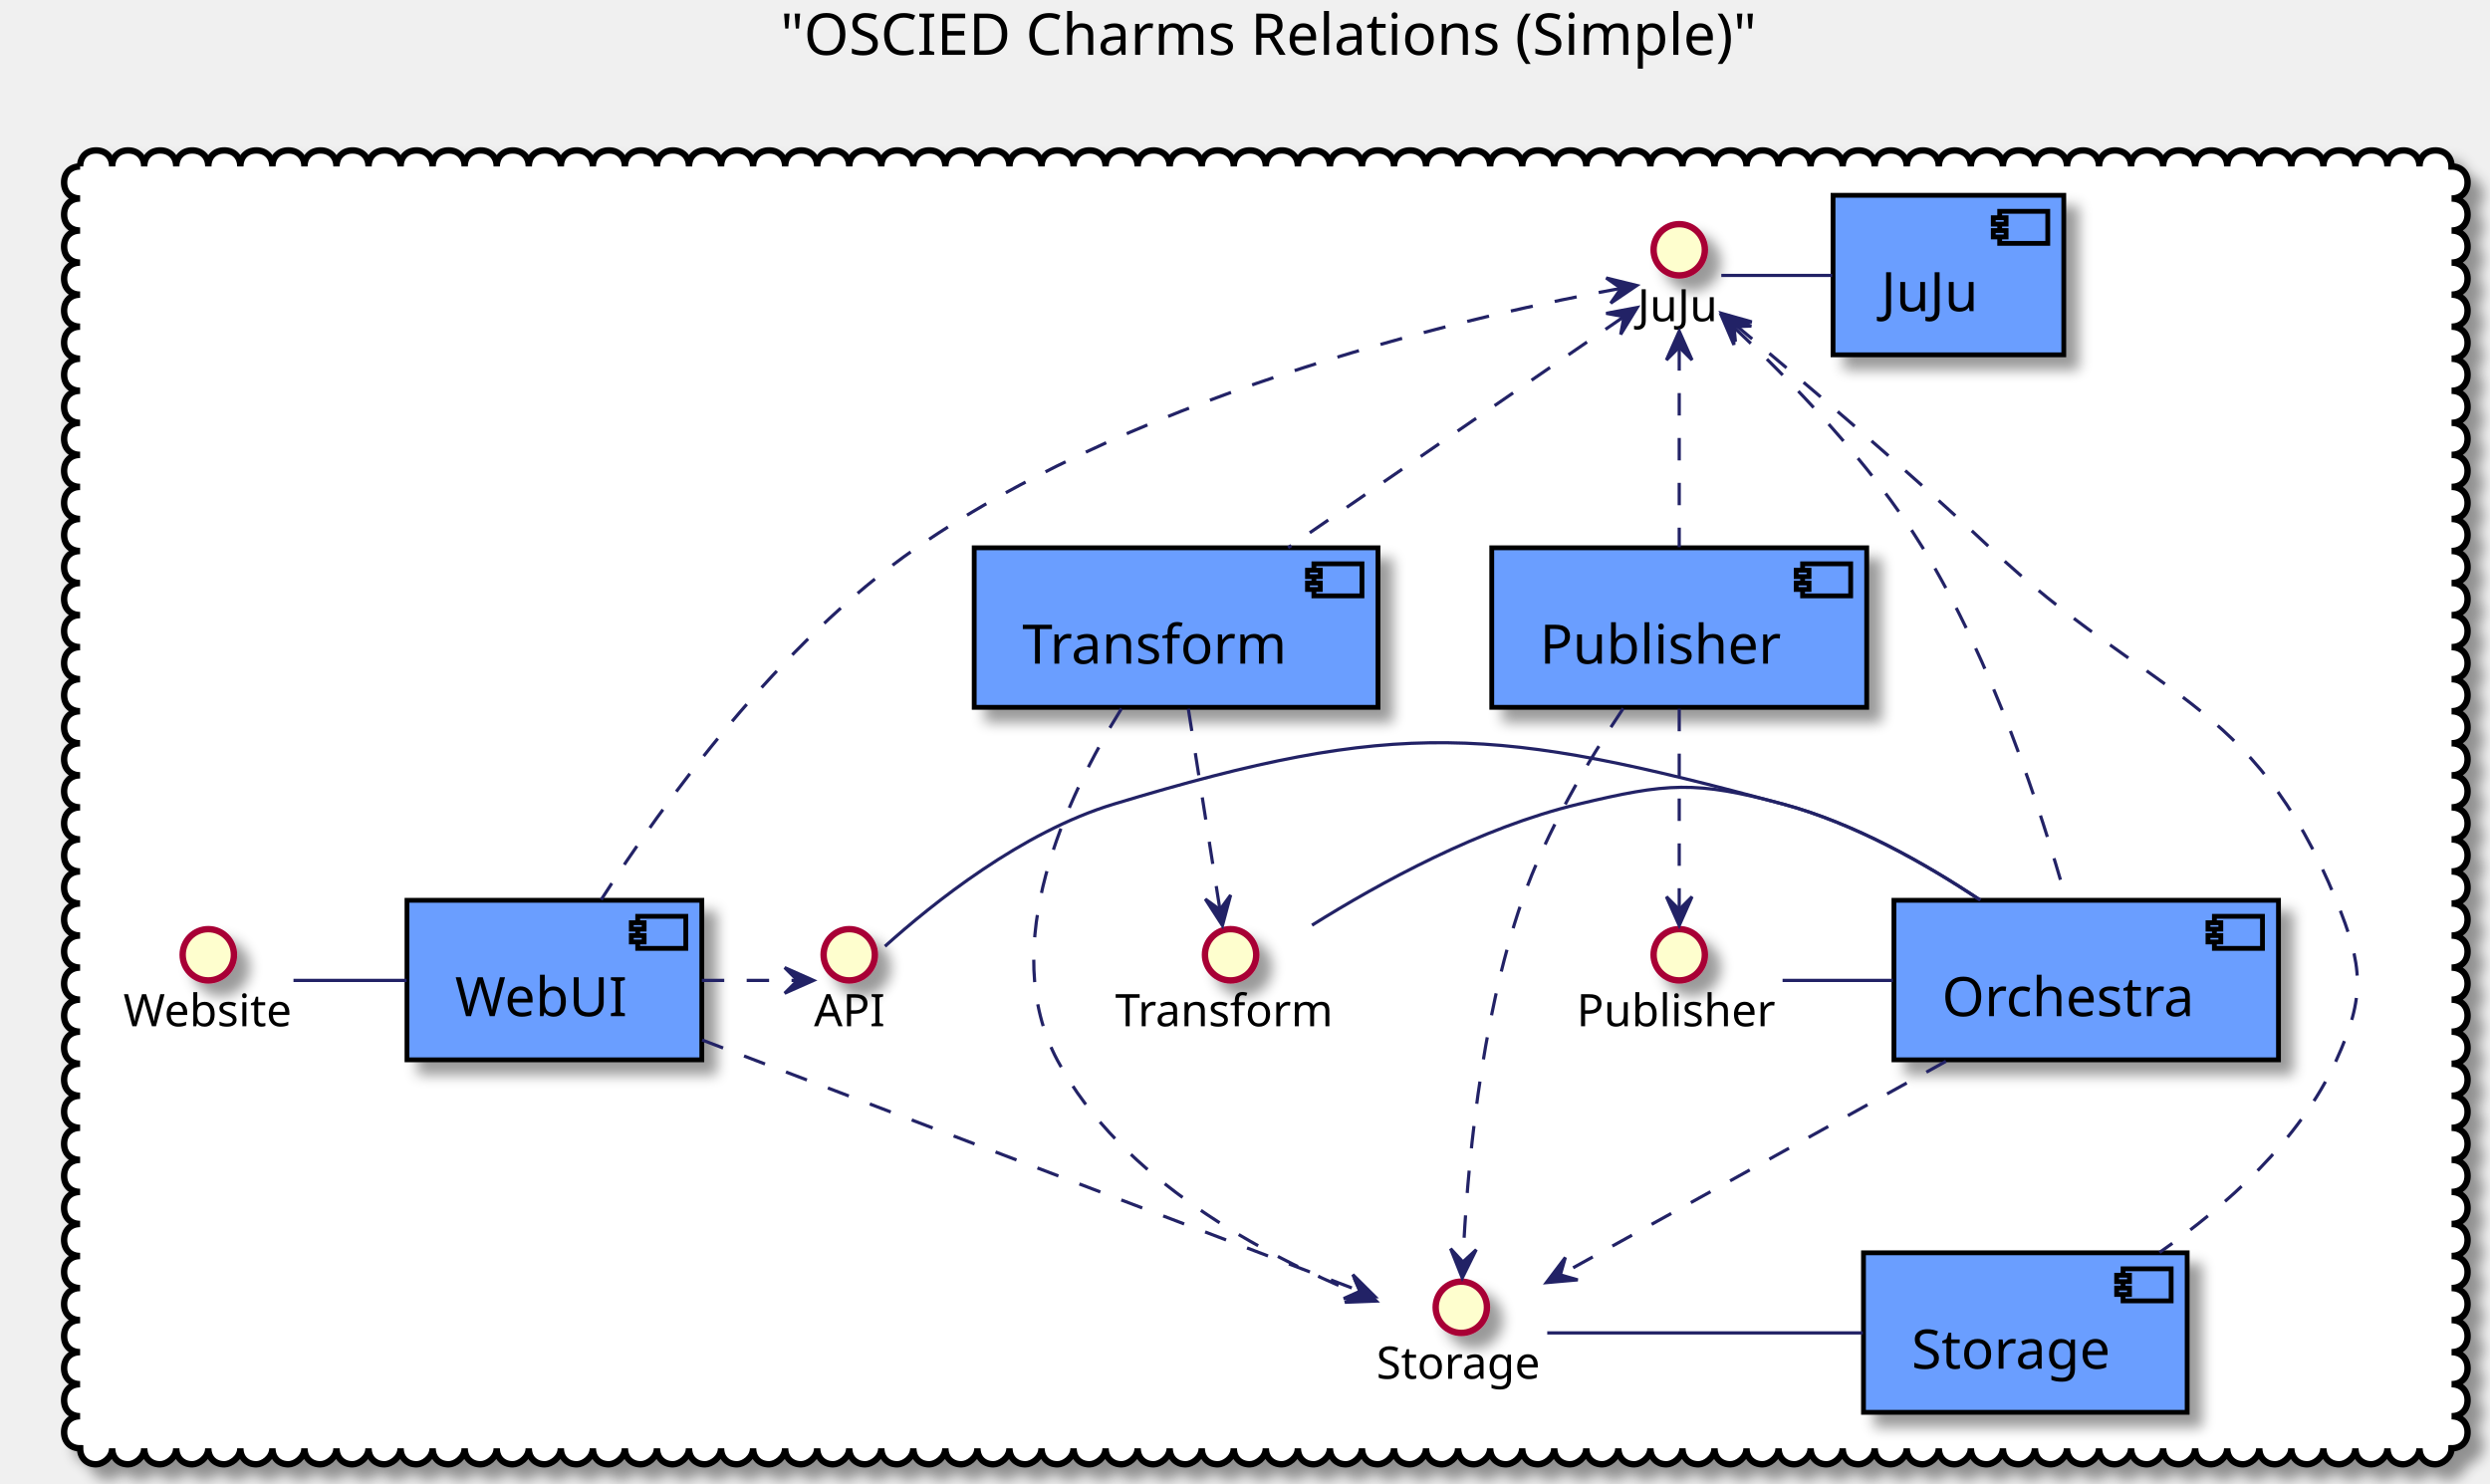
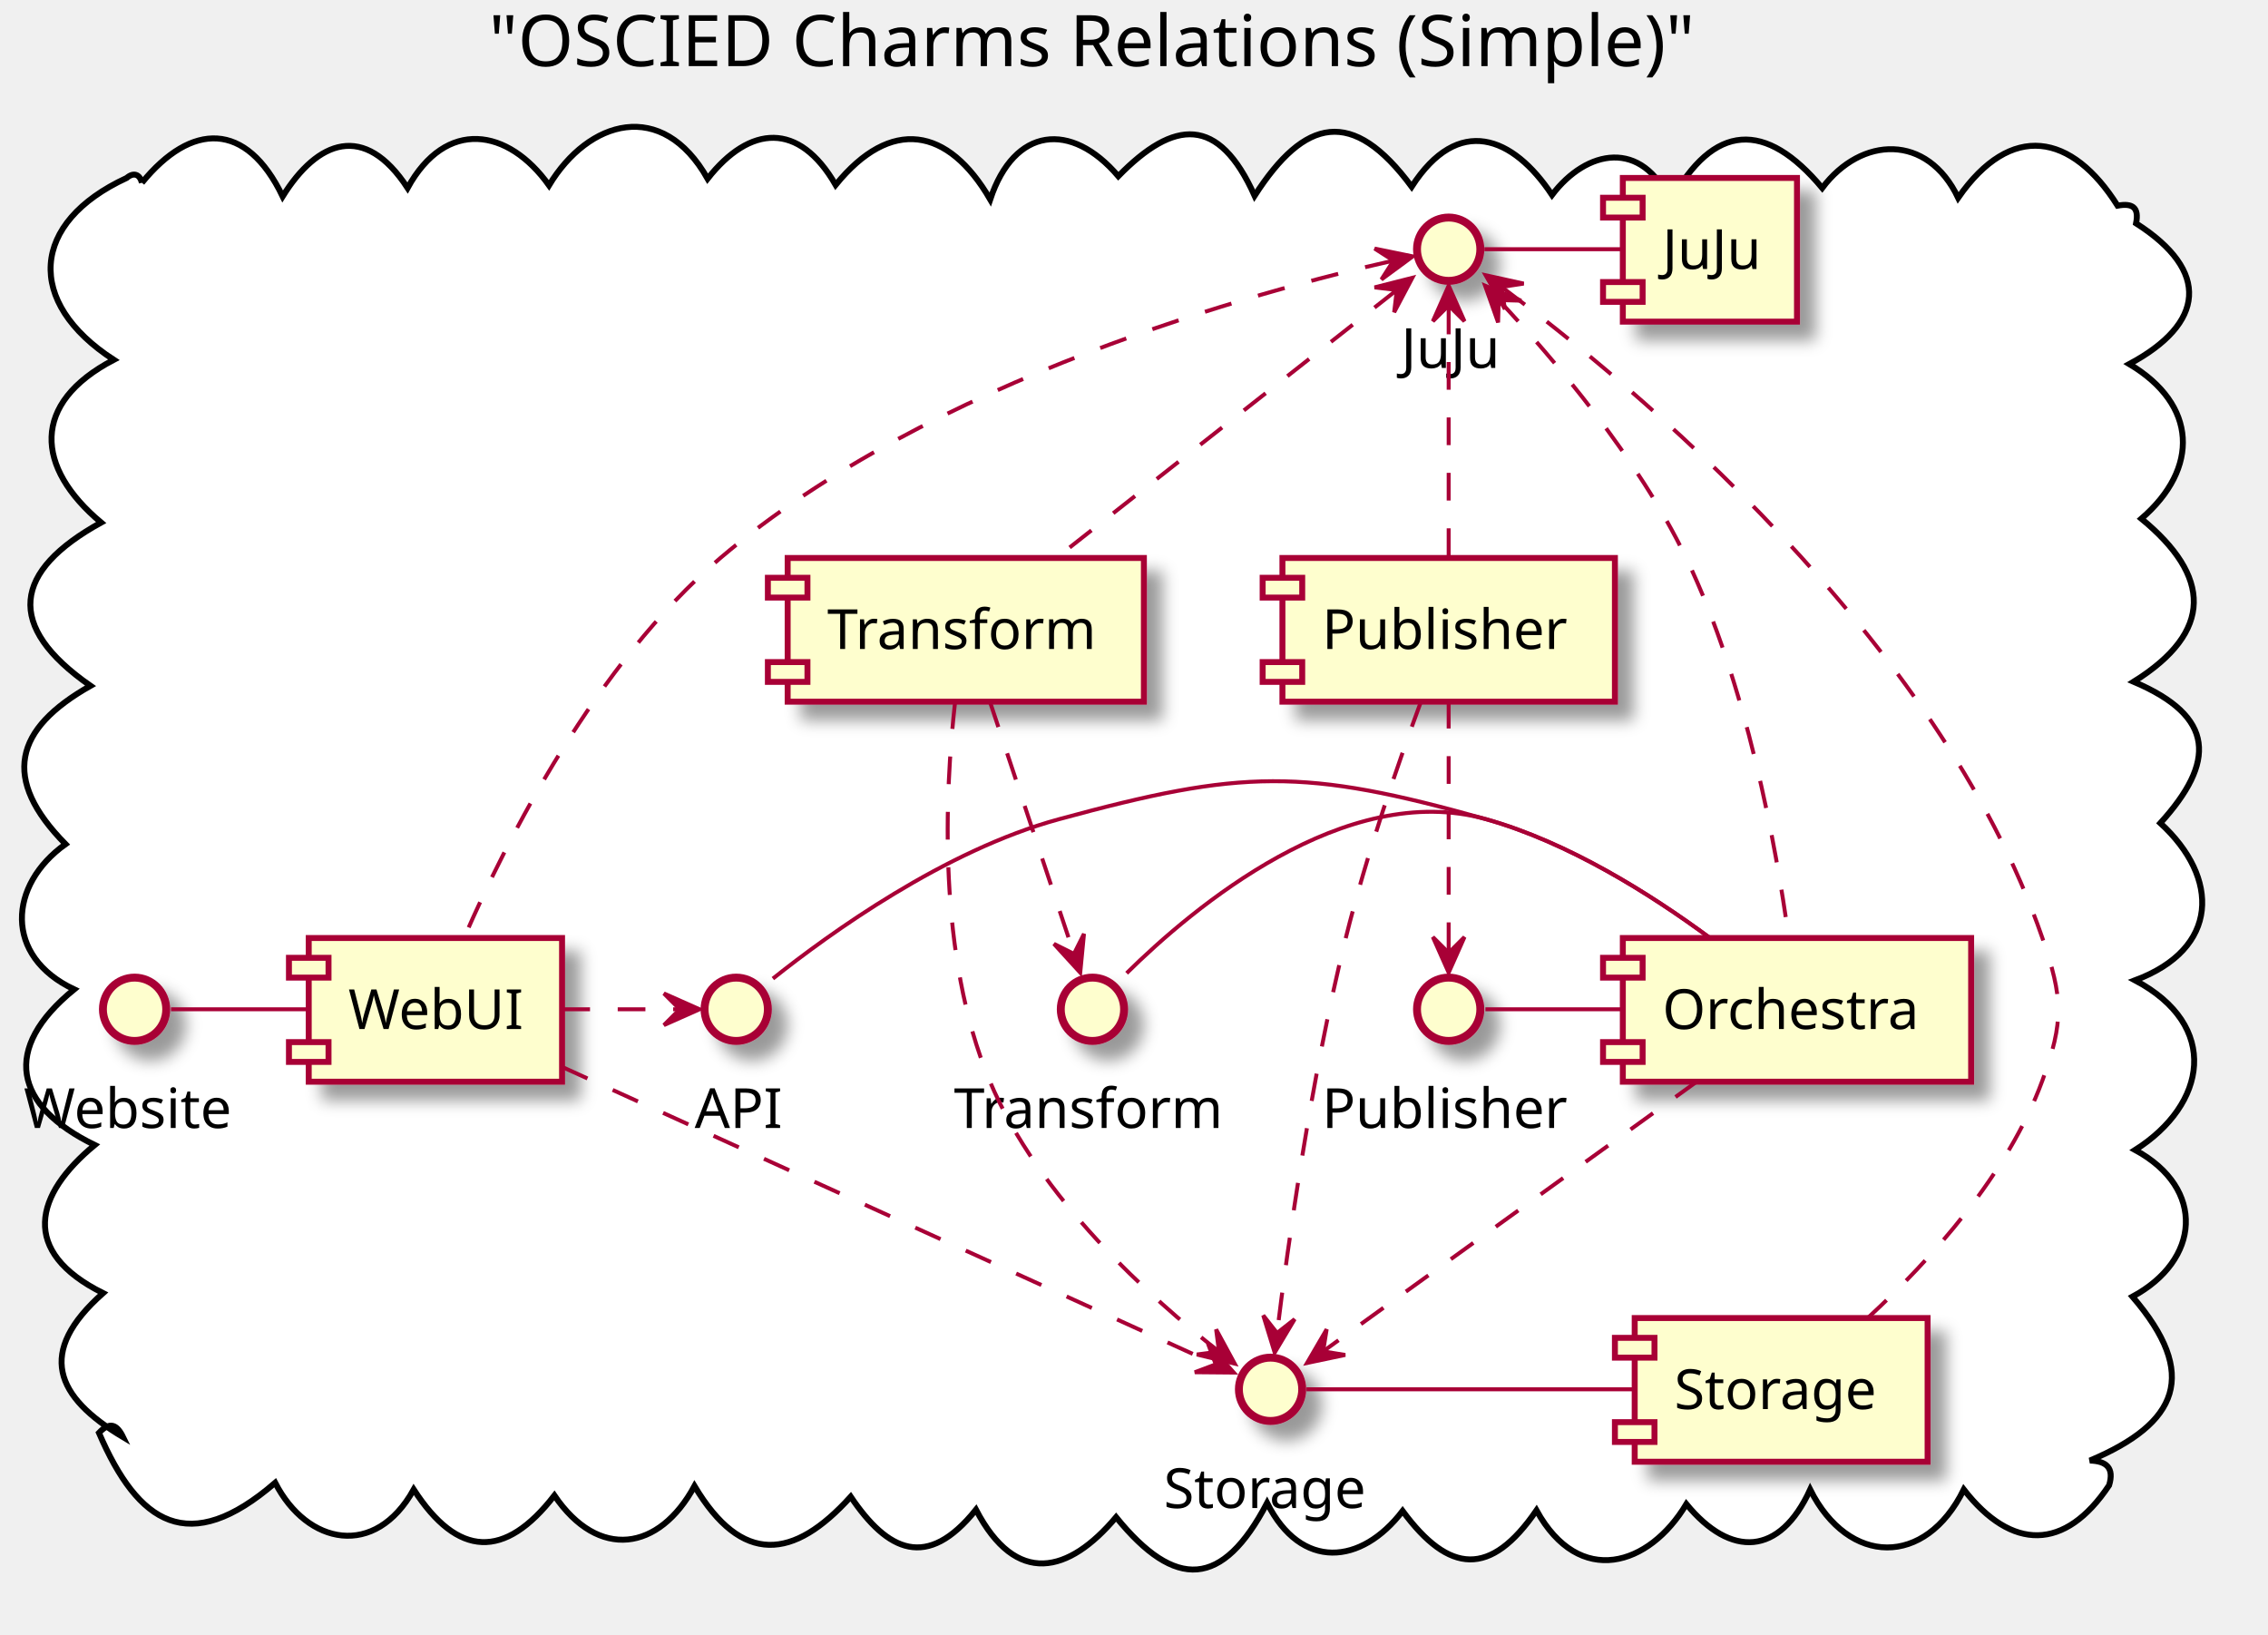
- <svg xmlns="http://www.w3.org/2000/svg" contentScriptType="application/ecmascript" contentStyleType="text/css" height="463px" preserveAspectRatio="none" style="width:777px;height:463px;" version="1.1" viewBox="0 0 777 463" width="777px" zoomAndPan="magnify">
+ <svg xmlns="http://www.w3.org/2000/svg" contentScriptType="application/ecmascript" contentStyleType="text/css" height="413px" preserveAspectRatio="none" style="width:573px;height:413px;" version="1.1" viewBox="0 0 573 413" width="573px" zoomAndPan="magnify">
  <defs>
-     <filter height="300%" id="fkfvyto" width="300%" x="-1" y="-1">
+     <filter height="300%" id="fbsny64ks3lim" width="300%" x="-1" y="-1">
      <feGaussianBlur result="blurOut" stdDeviation="2.0" />
      <feColorMatrix in="blurOut" result="blurOut2" type="matrix" values="0 0 0 0 0 0 0 0 0 0 0 0 0 0 0 0 0 0 .4 0" />
      <feOffset dx="4.0" dy="4.0" in="blurOut2" result="blurOut3" />
      <feBlend in="SourceGraphic" in2="blurOut3" mode="normal" />
    </filter>
  </defs>
  <g>
-     <text fill="#000000" font-family="sans-serif" font-size="18" lengthAdjust="spacingAndGlyphs" textLength="311" x="243.5" y="17.104">"OSCIED Charms Relations (Simple)"</text>
-     <path d="M25,51.944 C25,48.944 27,46.944 30,46.944 C33,46.944 35,48.944 35,51.944 C35,48.944 37,46.944 40,46.944 C43,46.944 45,48.944 45,51.944 C45,48.944 47,46.944 50,46.944 C53,46.944 55,48.944 55,51.944 C55,48.944 57,46.944 60,46.944 C63,46.944 65,48.944 65,51.944 C65,48.944 67,46.944 70,46.944 C73,46.944 75,48.944 75,51.944 C75,48.944 77,46.944 80,46.944 C83,46.944 85,48.944 85,51.944 C85,48.944 87,46.944 90,46.944 C93,46.944 95,48.944 95,51.944 C95,48.944 97,46.944 100,46.944 C103,46.944 105,48.944 105,51.944 C105,48.944 107,46.944 110,46.944 C113,46.944 115,48.944 115,51.944 C115,48.944 117,46.944 120,46.944 C123,46.944 125,48.944 125,51.944 C125,48.944 127,46.944 130,46.944 C133,46.944 135,48.944 135,51.944 C135,48.944 137,46.944 140,46.944 C143,46.944 145,48.944 145,51.944 C145,48.944 147,46.944 150,46.944 C153,46.944 155,48.944 155,51.944 C155,48.944 157,46.944 160,46.944 C163,46.944 165,48.944 165,51.944 C165,48.944 167,46.944 170,46.944 C173,46.944 175,48.944 175,51.944 C175,48.944 177,46.944 180,46.944 C183,46.944 185,48.944 185,51.944 C185,48.944 187,46.944 190,46.944 C193,46.944 195,48.944 195,51.944 C195,48.944 197,46.944 200,46.944 C203,46.944 205,48.944 205,51.944 C205,48.944 207,46.944 210,46.944 C213,46.944 215,48.944 215,51.944 C215,48.944 217,46.944 220,46.944 C223,46.944 225,48.944 225,51.944 C225,48.944 227,46.944 230,46.944 C233,46.944 235,48.944 235,51.944 C235,48.944 237,46.944 240,46.944 C243,46.944 245,48.944 245,51.944 C245,48.944 247,46.944 250,46.944 C253,46.944 255,48.944 255,51.944 C255,48.944 257,46.944 260,46.944 C263,46.944 265,48.944 265,51.944 C265,48.944 267,46.944 270,46.944 C273,46.944 275,48.944 275,51.944 C275,48.944 277,46.944 280,46.944 C283,46.944 285,48.944 285,51.944 C285,48.944 287,46.944 290,46.944 C293,46.944 295,48.944 295,51.944 C295,48.944 297,46.944 300,46.944 C303,46.944 305,48.944 305,51.944 C305,48.944 307,46.944 310,46.944 C313,46.944 315,48.944 315,51.944 C315,48.944 317,46.944 320,46.944 C323,46.944 325,48.944 325,51.944 C325,48.944 327,46.944 330,46.944 C333,46.944 335,48.944 335,51.944 C335,48.944 337,46.944 340,46.944 C343,46.944 345,48.944 345,51.944 C345,48.944 347,46.944 350,46.944 C353,46.944 355,48.944 355,51.944 C355,48.944 357,46.944 360,46.944 C363,46.944 365,48.944 365,51.944 C365,48.944 367,46.944 370,46.944 C373,46.944 375,48.944 375,51.944 C375,48.944 377,46.944 380,46.944 C383,46.944 385,48.944 385,51.944 C385,48.944 387,46.944 390,46.944 C393,46.944 395,48.944 395,51.944 C395,48.944 397,46.944 400,46.944 C403,46.944 405,48.944 405,51.944 C405,48.944 407,46.944 410,46.944 C413,46.944 415,48.944 415,51.944 C415,48.944 417,46.944 420,46.944 C423,46.944 425,48.944 425,51.944 C425,48.944 427,46.944 430,46.944 C433,46.944 435,48.944 435,51.944 C435,48.944 437,46.944 440,46.944 C443,46.944 445,48.944 445,51.944 C445,48.944 447,46.944 450,46.944 C453,46.944 455,48.944 455,51.944 C455,48.944 457,46.944 460,46.944 C463,46.944 465,48.944 465,51.944 C465,48.944 467,46.944 470,46.944 C473,46.944 475,48.944 475,51.944 C475,48.944 477,46.944 480,46.944 C483,46.944 485,48.944 485,51.944 C485,48.944 487,46.944 490,46.944 C493,46.944 495,48.944 495,51.944 C495,48.944 497,46.944 500,46.944 C503,46.944 505,48.944 505,51.944 C505,48.944 507,46.944 510,46.944 C513,46.944 515,48.944 515,51.944 C515,48.944 517,46.944 520,46.944 C523,46.944 525,48.944 525,51.944 C525,48.944 527,46.944 530,46.944 C533,46.944 535,48.944 535,51.944 C535,48.944 537,46.944 540,46.944 C543,46.944 545,48.944 545,51.944 C545,48.944 547,46.944 550,46.944 C553,46.944 555,48.944 555,51.944 C555,48.944 557,46.944 560,46.944 C563,46.944 565,48.944 565,51.944 C565,48.944 567,46.944 570,46.944 C573,46.944 575,48.944 575,51.944 C575,48.944 577,46.944 580,46.944 C583,46.944 585,48.944 585,51.944 C585,48.944 587,46.944 590,46.944 C593,46.944 595,48.944 595,51.944 C595,48.944 597,46.944 600,46.944 C603,46.944 605,48.944 605,51.944 C605,48.944 607,46.944 610,46.944 C613,46.944 615,48.944 615,51.944 C615,48.944 617,46.944 620,46.944 C623,46.944 625,48.944 625,51.944 C625,48.944 627,46.944 630,46.944 C633,46.944 635,48.944 635,51.944 C635,48.944 637,46.944 640,46.944 C643,46.944 645,48.944 645,51.944 C645,48.944 647,46.944 650,46.944 C653,46.944 655,48.944 655,51.944 C655,48.944 657,46.944 660,46.944 C663,46.944 665,48.944 665,51.944 C665,48.944 667,46.944 670,46.944 C673,46.944 675,48.944 675,51.944 C675,48.944 677,46.944 680,46.944 C683,46.944 685,48.944 685,51.944 C685,48.944 687,46.944 690,46.944 C693,46.944 695,48.944 695,51.944 C695,48.944 697,46.944 700,46.944 C703,46.944 705,48.944 705,51.944 C705,48.944 707,46.944 710,46.944 C713,46.944 715,48.944 715,51.944 C715,48.944 717,46.944 720,46.944 C723,46.944 725,48.944 725,51.944 C725,48.944 727,46.944 730,46.944 C733,46.944 735,48.944 735,51.944 C735,48.944 737,46.944 740,46.944 C743,46.944 745,48.944 745,51.944 C745,48.944 747,46.944 750,46.944 C753,46.944 755,48.944 755,51.944 C755,48.944 757,46.944 760,46.944 C763,46.944 765,48.944 765,51.944 C768,51.944 770,53.944 770,56.944 C770,59.944 768,61.944 765,61.944 C768,61.944 770,63.944 770,66.944 C770,69.944 768,71.944 765,71.944 C768,71.944 770,73.944 770,76.944 C770,79.944 768,81.944 765,81.944 C768,81.944 770,83.944 770,86.944 C770,89.944 768,91.944 765,91.944 C768,91.944 770,93.944 770,96.944 C770,99.944 768,101.944 765,101.944 C768,101.944 770,103.944 770,106.944 C770,109.944 768,111.944 765,111.944 C768,111.944 770,113.944 770,116.944 C770,119.944 768,121.944 765,121.944 C768,121.944 770,123.944 770,126.944 C770,129.944 768,131.944 765,131.944 C768,131.944 770,133.944 770,136.944 C770,139.944 768,141.944 765,141.944 C768,141.944 770,143.944 770,146.944 C770,149.944 768,151.944 765,151.944 C768,151.944 770,153.944 770,156.944 C770,159.944 768,161.944 765,161.944 C768,161.944 770,163.944 770,166.944 C770,169.944 768,171.944 765,171.944 C768,171.944 770,173.944 770,176.944 C770,179.944 768,181.944 765,181.944 C768,181.944 770,183.944 770,186.944 C770,189.944 768,191.944 765,191.944 C768,191.944 770,193.944 770,196.944 C770,199.944 768,201.944 765,201.944 C768,201.944 770,203.944 770,206.944 C770,209.944 768,211.944 765,211.944 C768,211.944 770,213.944 770,216.944 C770,219.944 768,221.944 765,221.944 C768,221.944 770,223.944 770,226.944 C770,229.944 768,231.944 765,231.944 C768,231.944 770,233.944 770,236.944 C770,239.944 768,241.944 765,241.944 C768,241.944 770,243.944 770,246.944 C770,249.944 768,251.944 765,251.944 C768,251.944 770,253.944 770,256.944 C770,259.944 768,261.944 765,261.944 C768,261.944 770,263.944 770,266.944 C770,269.944 768,271.944 765,271.944 C768,271.944 770,273.944 770,276.944 C770,279.944 768,281.944 765,281.944 C768,281.944 770,283.944 770,286.944 C770,289.944 768,291.944 765,291.944 C768,291.944 770,293.944 770,296.944 C770,299.944 768,301.944 765,301.944 C768,301.944 770,303.944 770,306.944 C770,309.944 768,311.944 765,311.944 C768,311.944 770,313.944 770,316.944 C770,319.944 768,321.944 765,321.944 C768,321.944 770,323.944 770,326.944 C770,329.944 768,331.944 765,331.944 C768,331.944 770,333.944 770,336.944 C770,339.944 768,341.944 765,341.944 C768,341.944 770,343.944 770,346.944 C770,349.944 768,351.944 765,351.944 C768,351.944 770,353.944 770,356.944 C770,359.944 768,361.944 765,361.944 C768,361.944 770,363.944 770,366.944 C770,369.944 768,371.944 765,371.944 C768,371.944 770,373.944 770,376.944 C770,379.944 768,381.944 765,381.944 C768,381.944 770,383.944 770,386.944 C770,389.944 768,391.944 765,391.944 C768,391.944 770,393.944 770,396.944 C770,399.944 768,401.944 765,401.944 C768,401.944 770,403.944 770,406.944 C770,409.944 768,411.944 765,411.944 C768,411.944 770,413.944 770,416.944 C770,419.944 768,421.944 765,421.944 C768,421.944 770,423.944 770,426.944 C770,429.944 768,431.944 765,431.944 C768,431.944 770,433.944 770,436.944 C770,439.944 768,441.944 765,441.944 C768,441.944 770,443.944 770,446.944 C770,449.944 768,451.944 765,451.944 C765,454.944 762,456.944 760,456.944 C757,456.944 755,454.944 755,451.944 C755,454.944 752,456.944 750,456.944 C747,456.944 745,454.944 745,451.944 C745,454.944 742,456.944 740,456.944 C737,456.944 735,454.944 735,451.944 C735,454.944 732,456.944 730,456.944 C727,456.944 725,454.944 725,451.944 C725,454.944 722,456.944 720,456.944 C717,456.944 715,454.944 715,451.944 C715,454.944 712,456.944 710,456.944 C707,456.944 705,454.944 705,451.944 C705,454.944 702,456.944 700,456.944 C697,456.944 695,454.944 695,451.944 C695,454.944 692,456.944 690,456.944 C687,456.944 685,454.944 685,451.944 C685,454.944 682,456.944 680,456.944 C677,456.944 675,454.944 675,451.944 C675,454.944 672,456.944 670,456.944 C667,456.944 665,454.944 665,451.944 C665,454.944 662,456.944 660,456.944 C657,456.944 655,454.944 655,451.944 C655,454.944 652,456.944 650,456.944 C647,456.944 645,454.944 645,451.944 C645,454.944 642,456.944 640,456.944 C637,456.944 635,454.944 635,451.944 C635,454.944 632,456.944 630,456.944 C627,456.944 625,454.944 625,451.944 C625,454.944 622,456.944 620,456.944 C617,456.944 615,454.944 615,451.944 C615,454.944 612,456.944 610,456.944 C607,456.944 605,454.944 605,451.944 C605,454.944 602,456.944 600,456.944 C597,456.944 595,454.944 595,451.944 C595,454.944 592,456.944 590,456.944 C587,456.944 585,454.944 585,451.944 C585,454.944 582,456.944 580,456.944 C577,456.944 575,454.944 575,451.944 C575,454.944 572,456.944 570,456.944 C567,456.944 565,454.944 565,451.944 C565,454.944 562,456.944 560,456.944 C557,456.944 555,454.944 555,451.944 C555,454.944 552,456.944 550,456.944 C547,456.944 545,454.944 545,451.944 C545,454.944 542,456.944 540,456.944 C537,456.944 535,454.944 535,451.944 C535,454.944 532,456.944 530,456.944 C527,456.944 525,454.944 525,451.944 C525,454.944 522,456.944 520,456.944 C517,456.944 515,454.944 515,451.944 C515,454.944 512,456.944 510,456.944 C507,456.944 505,454.944 505,451.944 C505,454.944 502,456.944 500,456.944 C497,456.944 495,454.944 495,451.944 C495,454.944 492,456.944 490,456.944 C487,456.944 485,454.944 485,451.944 C485,454.944 482,456.944 480,456.944 C477,456.944 475,454.944 475,451.944 C475,454.944 472,456.944 470,456.944 C467,456.944 465,454.944 465,451.944 C465,454.944 462,456.944 460,456.944 C457,456.944 455,454.944 455,451.944 C455,454.944 452,456.944 450,456.944 C447,456.944 445,454.944 445,451.944 C445,454.944 442,456.944 440,456.944 C437,456.944 435,454.944 435,451.944 C435,454.944 432,456.944 430,456.944 C427,456.944 425,454.944 425,451.944 C425,454.944 422,456.944 420,456.944 C417,456.944 415,454.944 415,451.944 C415,454.944 412,456.944 410,456.944 C407,456.944 405,454.944 405,451.944 C405,454.944 402,456.944 400,456.944 C397,456.944 395,454.944 395,451.944 C395,454.944 392,456.944 390,456.944 C387,456.944 385,454.944 385,451.944 C385,454.944 382,456.944 380,456.944 C377,456.944 375,454.944 375,451.944 C375,454.944 372,456.944 370,456.944 C367,456.944 365,454.944 365,451.944 C365,454.944 362,456.944 360,456.944 C357,456.944 355,454.944 355,451.944 C355,454.944 352,456.944 350,456.944 C347,456.944 345,454.944 345,451.944 C345,454.944 342,456.944 340,456.944 C337,456.944 335,454.944 335,451.944 C335,454.944 332,456.944 330,456.944 C327,456.944 325,454.944 325,451.944 C325,454.944 322,456.944 320,456.944 C317,456.944 315,454.944 315,451.944 C315,454.944 312,456.944 310,456.944 C307,456.944 305,454.944 305,451.944 C305,454.944 302,456.944 300,456.944 C297,456.944 295,454.944 295,451.944 C295,454.944 292,456.944 290,456.944 C287,456.944 285,454.944 285,451.944 C285,454.944 282,456.944 280,456.944 C277,456.944 275,454.944 275,451.944 C275,454.944 272,456.944 270,456.944 C267,456.944 265,454.944 265,451.944 C265,454.944 262,456.944 260,456.944 C257,456.944 255,454.944 255,451.944 C255,454.944 252,456.944 250,456.944 C247,456.944 245,454.944 245,451.944 C245,454.944 242,456.944 240,456.944 C237,456.944 235,454.944 235,451.944 C235,454.944 232,456.944 230,456.944 C227,456.944 225,454.944 225,451.944 C225,454.944 222,456.944 220,456.944 C217,456.944 215,454.944 215,451.944 C215,454.944 212,456.944 210,456.944 C207,456.944 205,454.944 205,451.944 C205,454.944 202,456.944 200,456.944 C197,456.944 195,454.944 195,451.944 C195,454.944 192,456.944 190,456.944 C187,456.944 185,454.944 185,451.944 C185,454.944 182,456.944 180,456.944 C177,456.944 175,454.944 175,451.944 C175,454.944 172,456.944 170,456.944 C167,456.944 165,454.944 165,451.944 C165,454.944 162,456.944 160,456.944 C157,456.944 155,454.944 155,451.944 C155,454.944 152,456.944 150,456.944 C147,456.944 145,454.944 145,451.944 C145,454.944 142,456.944 140,456.944 C137,456.944 135,454.944 135,451.944 C135,454.944 132,456.944 130,456.944 C127,456.944 125,454.944 125,451.944 C125,454.944 122,456.944 120,456.944 C117,456.944 115,454.944 115,451.944 C115,454.944 112,456.944 110,456.944 C107,456.944 105,454.944 105,451.944 C105,454.944 102,456.944 100,456.944 C97,456.944 95,454.944 95,451.944 C95,454.944 92,456.944 90,456.944 C87,456.944 85,454.944 85,451.944 C85,454.944 82,456.944 80,456.944 C77,456.944 75,454.944 75,451.944 C75,454.944 72,456.944 70,456.944 C67,456.944 65,454.944 65,451.944 C65,454.944 62,456.944 60,456.944 C57,456.944 55,454.944 55,451.944 C55,454.944 52,456.944 50,456.944 C47,456.944 45,454.944 45,451.944 C45,454.944 42,456.944 40,456.944 C37,456.944 35,454.944 35,451.944 C35,454.944 32,456.944 30,456.944 C27,456.944 25,454.944 25,451.944 C22,451.944 20,449.944 20,446.944 C20,443.944 22,441.944 25,441.944 C22,441.944 20,439.944 20,436.944 C20,433.944 22,431.944 25,431.944 C22,431.944 20,429.944 20,426.944 C20,423.944 22,421.944 25,421.944 C22,421.944 20,419.944 20,416.944 C20,413.944 22,411.944 25,411.944 C22,411.944 20,409.944 20,406.944 C20,403.944 22,401.944 25,401.944 C22,401.944 20,399.944 20,396.944 C20,393.944 22,391.944 25,391.944 C22,391.944 20,389.944 20,386.944 C20,383.944 22,381.944 25,381.944 C22,381.944 20,379.944 20,376.944 C20,373.944 22,371.944 25,371.944 C22,371.944 20,369.944 20,366.944 C20,363.944 22,361.944 25,361.944 C22,361.944 20,359.944 20,356.944 C20,353.944 22,351.944 25,351.944 C22,351.944 20,349.944 20,346.944 C20,343.944 22,341.944 25,341.944 C22,341.944 20,339.944 20,336.944 C20,333.944 22,331.944 25,331.944 C22,331.944 20,329.944 20,326.944 C20,323.944 22,321.944 25,321.944 C22,321.944 20,319.944 20,316.944 C20,313.944 22,311.944 25,311.944 C22,311.944 20,309.944 20,306.944 C20,303.944 22,301.944 25,301.944 C22,301.944 20,299.944 20,296.944 C20,293.944 22,291.944 25,291.944 C22,291.944 20,289.944 20,286.944 C20,283.944 22,281.944 25,281.944 C22,281.944 20,279.944 20,276.944 C20,273.944 22,271.944 25,271.944 C22,271.944 20,269.944 20,266.944 C20,263.944 22,261.944 25,261.944 C22,261.944 20,259.944 20,256.944 C20,253.944 22,251.944 25,251.944 C22,251.944 20,249.944 20,246.944 C20,243.944 22,241.944 25,241.944 C22,241.944 20,239.944 20,236.944 C20,233.944 22,231.944 25,231.944 C22,231.944 20,229.944 20,226.944 C20,223.944 22,221.944 25,221.944 C22,221.944 20,219.944 20,216.944 C20,213.944 22,211.944 25,211.944 C22,211.944 20,209.944 20,206.944 C20,203.944 22,201.944 25,201.944 C22,201.944 20,199.944 20,196.944 C20,193.944 22,191.944 25,191.944 C22,191.944 20,189.944 20,186.944 C20,183.944 22,181.944 25,181.944 C22,181.944 20,179.944 20,176.944 C20,173.944 22,171.944 25,171.944 C22,171.944 20,169.944 20,166.944 C20,163.944 22,161.944 25,161.944 C22,161.944 20,159.944 20,156.944 C20,153.944 22,151.944 25,151.944 C22,151.944 20,149.944 20,146.944 C20,143.944 22,141.944 25,141.944 C22,141.944 20,139.944 20,136.944 C20,133.944 22,131.944 25,131.944 C22,131.944 20,129.944 20,126.944 C20,123.944 22,121.944 25,121.944 C22,121.944 20,119.944 20,116.944 C20,113.944 22,111.944 25,111.944 C22,111.944 20,109.944 20,106.944 C20,103.944 22,101.944 25,101.944 C22,101.944 20,99.944 20,96.944 C20,93.944 22,91.944 25,91.944 C22,91.944 20,89.944 20,86.944 C20,83.944 22,81.944 25,81.944 C22,81.944 20,79.944 20,76.944 C20,73.944 22,71.944 25,71.944 C22,71.944 20,69.944 20,66.944 C20,63.944 22,61.944 25,61.944 C22,61.944 20,59.944 20,56.944 C20,53.944 22,51.944 25,51.944 " fill="#FFFFFF" filter="url(#fkfvyto)" style="stroke: #000000; stroke-width: 2.0;" />
-     <ellipse cx="524" cy="77.944" fill="#FEFECE" filter="url(#fkfvyto)" rx="8" ry="8" style="stroke: #A80036; stroke-width: 2.0;" />
-     <text fill="#000000" font-family="sans-serif" font-size="14" lengthAdjust="spacingAndGlyphs" textLength="26" x="511" y="100.247">JuJu</text>
-     <ellipse cx="265" cy="297.944" fill="#FEFECE" filter="url(#fkfvyto)" rx="8" ry="8" style="stroke: #A80036; stroke-width: 2.0;" />
-     <text fill="#000000" font-family="sans-serif" font-size="14" lengthAdjust="spacingAndGlyphs" textLength="22" x="254" y="320.247">API</text>
-     <ellipse cx="456" cy="407.944" fill="#FEFECE" filter="url(#fkfvyto)" rx="8" ry="8" style="stroke: #A80036; stroke-width: 2.0;" />
-     <text fill="#000000" font-family="sans-serif" font-size="14" lengthAdjust="spacingAndGlyphs" textLength="53" x="429.5" y="430.247">Storage</text>
-     <ellipse cx="384" cy="297.944" fill="#FEFECE" filter="url(#fkfvyto)" rx="8" ry="8" style="stroke: #A80036; stroke-width: 2.0;" />
-     <text fill="#000000" font-family="sans-serif" font-size="14" lengthAdjust="spacingAndGlyphs" textLength="72" x="348" y="320.247">Transform</text>
-     <ellipse cx="524" cy="297.944" fill="#FEFECE" filter="url(#fkfvyto)" rx="8" ry="8" style="stroke: #A80036; stroke-width: 2.0;" />
-     <text fill="#000000" font-family="sans-serif" font-size="14" lengthAdjust="spacingAndGlyphs" textLength="64" x="492" y="320.247">Publisher</text>
-     <ellipse cx="65" cy="297.944" fill="#FEFECE" filter="url(#fkfvyto)" rx="8" ry="8" style="stroke: #A80036; stroke-width: 2.0;" />
-     <text fill="#000000" font-family="sans-serif" font-size="14" lengthAdjust="spacingAndGlyphs" textLength="53" x="38.5" y="320.247">Website</text>
-     <rect fill="#6A9EFF" filter="url(#fkfvyto)" height="49.781" style="stroke: #000000; stroke-width: 1.5;" width="72" x="572" y="60.944" />
-     <rect fill="#6A9EFF" height="10" style="stroke: #000000; stroke-width: 1.5;" width="15" x="624" y="65.944" />
-     <rect fill="#6A9EFF" height="2" style="stroke: #000000; stroke-width: 1.5;" width="4" x="622" y="67.944" />
-     <rect fill="#6A9EFF" height="2" style="stroke: #000000; stroke-width: 1.5;" width="4" x="622" y="71.944" />
-     <text fill="#000000" font-family="sans-serif" font-size="17" lengthAdjust="spacingAndGlyphs" textLength="32" x="587" y="97.098">JuJu</text>
-     <rect fill="#6A9EFF" filter="url(#fkfvyto)" height="49.781" style="stroke: #000000; stroke-width: 1.5;" width="92" x="127" y="280.944" />
-     <rect fill="#6A9EFF" height="10" style="stroke: #000000; stroke-width: 1.5;" width="15" x="199" y="285.944" />
-     <rect fill="#6A9EFF" height="2" style="stroke: #000000; stroke-width: 1.5;" width="4" x="197" y="287.944" />
-     <rect fill="#6A9EFF" height="2" style="stroke: #000000; stroke-width: 1.5;" width="4" x="197" y="291.944" />
-     <text fill="#000000" font-family="sans-serif" font-size="17" lengthAdjust="spacingAndGlyphs" textLength="52" x="142" y="317.098">WebUI</text>
-     <rect fill="#6A9EFF" filter="url(#fkfvyto)" height="49.781" style="stroke: #000000; stroke-width: 1.5;" width="120" x="591" y="280.944" />
-     <rect fill="#6A9EFF" height="10" style="stroke: #000000; stroke-width: 1.5;" width="15" x="691" y="285.944" />
-     <rect fill="#6A9EFF" height="2" style="stroke: #000000; stroke-width: 1.5;" width="4" x="689" y="287.944" />
-     <rect fill="#6A9EFF" height="2" style="stroke: #000000; stroke-width: 1.5;" width="4" x="689" y="291.944" />
-     <text fill="#000000" font-family="sans-serif" font-size="17" lengthAdjust="spacingAndGlyphs" textLength="80" x="606" y="317.098">Orchestra</text>
-     <rect fill="#6A9EFF" filter="url(#fkfvyto)" height="49.781" style="stroke: #000000; stroke-width: 1.5;" width="126" x="304" y="170.944" />
-     <rect fill="#6A9EFF" height="10" style="stroke: #000000; stroke-width: 1.5;" width="15" x="410" y="175.944" />
-     <rect fill="#6A9EFF" height="2" style="stroke: #000000; stroke-width: 1.5;" width="4" x="408" y="177.944" />
-     <rect fill="#6A9EFF" height="2" style="stroke: #000000; stroke-width: 1.5;" width="4" x="408" y="181.944" />
-     <text fill="#000000" font-family="sans-serif" font-size="17" lengthAdjust="spacingAndGlyphs" textLength="86" x="319" y="207.098">Transform</text>
-     <rect fill="#6A9EFF" filter="url(#fkfvyto)" height="49.781" style="stroke: #000000; stroke-width: 1.5;" width="117" x="465.5" y="170.944" />
-     <rect fill="#6A9EFF" height="10" style="stroke: #000000; stroke-width: 1.5;" width="15" x="562.5" y="175.944" />
-     <rect fill="#6A9EFF" height="2" style="stroke: #000000; stroke-width: 1.5;" width="4" x="560.5" y="177.944" />
-     <rect fill="#6A9EFF" height="2" style="stroke: #000000; stroke-width: 1.5;" width="4" x="560.5" y="181.944" />
-     <text fill="#000000" font-family="sans-serif" font-size="17" lengthAdjust="spacingAndGlyphs" textLength="77" x="480.5" y="207.098">Publisher</text>
-     <rect fill="#6A9EFF" filter="url(#fkfvyto)" height="49.781" style="stroke: #000000; stroke-width: 1.5;" width="101" x="581.5" y="390.944" />
-     <rect fill="#6A9EFF" height="10" style="stroke: #000000; stroke-width: 1.5;" width="15" x="662.5" y="395.944" />
-     <rect fill="#6A9EFF" height="2" style="stroke: #000000; stroke-width: 1.5;" width="4" x="660.5" y="397.944" />
-     <rect fill="#6A9EFF" height="2" style="stroke: #000000; stroke-width: 1.5;" width="4" x="660.5" y="401.944" />
-     <text fill="#000000" font-family="sans-serif" font-size="17" lengthAdjust="spacingAndGlyphs" textLength="61" x="596.5" y="427.098">Storage</text>
-     <path d="M537.125,85.944 C548.661,85.944 560.196,85.944 571.732,85.944 " fill="none" style="stroke: #222266; stroke-width: 1.0;" />
-     <path d="M91.578,305.944 C103.346,305.944 115.114,305.944 126.882,305.944 " fill="none" style="stroke: #222266; stroke-width: 1.0;" />
-     <path d="M505.738,89.986 C463.755,97.665 358.419,120.892 286,170.944 C242.941,200.704 206.733,250.964 187.607,280.742 " fill="none" style="stroke: #222266; stroke-width: 1.0; stroke-dasharray: 7.0,7.0;" />
-     <polygon fill="#222266" points="510.77,89.086,501.206,86.736,505.848,89.968,502.616,94.61,510.77,89.086" style="stroke: #222266; stroke-width: 1.0;" />
-     <path d="M219.099,324.536 C276.908,346.598 374.481,383.835 424.446,402.902 " fill="none" style="stroke: #222266; stroke-width: 1.0; stroke-dasharray: 7.0,7.0;" />
-     <polygon fill="#222266" points="429.13,404.69,422.146,397.746,424.458,402.909,419.295,405.221,429.13,404.69" style="stroke: #222266; stroke-width: 1.0;" />
-     <path d="M219,305.944 C228.895,305.944 238.79,305.944 248.685,305.944 " fill="none" style="stroke: #222266; stroke-width: 1.0; stroke-dasharray: 7.0,7.0;" />
-     <polygon fill="#222266" points="253.859,305.944,244.859,301.944,248.859,305.944,244.859,309.944,253.859,305.944" style="stroke: #222266; stroke-width: 1.0;" />
-     <path d="M276.147,295.302 C291.022,281.913 318.833,259.624 347.5,250.944 C436.403,224.026 466.818,226.746 556.5,250.944 C578.493,256.878 600.631,269.334 617.947,280.893 " fill="none" style="stroke: #222266; stroke-width: 1.0;" />
-     <path d="M409.407,288.716 C430.586,275.456 462.1,258.209 492.5,250.944 C520.165,244.332 529.038,243.534 556.5,250.944 C578.493,256.878 600.631,269.334 617.947,280.893 " fill="none" style="stroke: #222266; stroke-width: 1.0;" />
-     <path d="M556.246,305.944 C567.72,305.944 579.194,305.944 590.668,305.944 " fill="none" style="stroke: #222266; stroke-width: 1.0;" />
-     <path d="M541.277,102.355 C558.151,118.175 583.618,144.197 600,170.944 C621.777,206.499 636.89,252.893 644.737,280.721 " fill="none" style="stroke: #222266; stroke-width: 1.0; stroke-dasharray: 7.0,7.0;" />
-     <polygon fill="#222266" points="537.183,98.559,541.063,107.612,540.85,101.959,546.502,101.745,537.183,98.559" style="stroke: #222266; stroke-width: 1.0;" />
-     <path d="M607.238,331.181 C570.742,351.394 519.637,379.699 487.178,397.677 " fill="none" style="stroke: #222266; stroke-width: 1.0; stroke-dasharray: 7.0,7.0;" />
-     <polygon fill="#222266" points="482.528,400.252,492.339,399.39,486.902,397.829,488.463,392.392,482.528,400.252" style="stroke: #222266; stroke-width: 1.0;" />
-     <path d="M506.755,98.807 C481.647,116.078 434.479,148.525 401.933,170.913 " fill="none" style="stroke: #222266; stroke-width: 1.0; stroke-dasharray: 7.0,7.0;" />
-     <polygon fill="#222266" points="510.884,95.966,501.202,97.772,506.765,98.8,505.736,104.363,510.884,95.966" style="stroke: #222266; stroke-width: 1.0;" />
-     <path d="M349.953,221.136 C332.651,248.935 310.925,295.302 330,330.944 C349.9,368.128 394.337,391.695 424.744,404.11 " fill="none" style="stroke: #222266; stroke-width: 1.0; stroke-dasharray: 7.0,7.0;" />
-     <polygon fill="#222266" points="429.498,406.007,422.621,398.956,424.854,404.154,419.656,406.387,429.498,406.007" style="stroke: #222266; stroke-width: 1.0;" />
-     <path d="M370.815,221.181 C373.761,239.893 377.797,265.539 380.626,283.507 " fill="none" style="stroke: #222266; stroke-width: 1.0; stroke-dasharray: 7.0,7.0;" />
-     <polygon fill="#222266" points="381.462,288.821,384.014,279.309,380.685,283.882,376.112,280.553,381.462,288.821" style="stroke: #222266; stroke-width: 1.0;" />
-     <path d="M524,108.666 C524,126.636 524,152.14 524,170.757 " fill="none" style="stroke: #222266; stroke-width: 1.0; stroke-dasharray: 7.0,7.0;" />
-     <polygon fill="#222266" points="524,103.347,520,112.347,524,108.347,528,112.347,524,103.347" style="stroke: #222266; stroke-width: 1.0;" />
-     <path d="M506.522,221.073 C495.699,237.232 482.482,259.415 475,280.944 C461.695,319.23 457.694,366.761 456.499,393.695 " fill="none" style="stroke: #222266; stroke-width: 1.0; stroke-dasharray: 7.0,7.0;" />
-     <polygon fill="#222266" points="456.296,398.799,460.652,389.965,456.495,393.803,452.658,389.647,456.296,398.799" style="stroke: #222266; stroke-width: 1.0;" />
-     <path d="M524,221.181 C524,239.893 524,265.539 524,283.507 " fill="none" style="stroke: #222266; stroke-width: 1.0; stroke-dasharray: 7.0,7.0;" />
-     <polygon fill="#222266" points="524,288.821,528,279.821,524,283.821,520,279.821,524,288.821" style="stroke: #222266; stroke-width: 1.0;" />
-     <path d="M482.812,415.944 C515.642,415.944 548.471,415.944 581.3,415.944 " fill="none" style="stroke: #222266; stroke-width: 1.0;" />
-     <path d="M541.396,101.28 C561.099,117.684 593.979,145.562 621,170.944 C670.937,217.852 703.072,217.526 729,280.944 C737.41,301.513 738.234,310.731 729,330.944 C717.567,355.968 694.59,376.398 673.869,390.841 " fill="none" style="stroke: #222266; stroke-width: 1.0; stroke-dasharray: 7.0,7.0;" />
-     <polygon fill="#222266" points="537.159,97.761,541.524,106.59,541.005,100.957,546.638,100.437,537.159,97.761" style="stroke: #222266; stroke-width: 1.0;" />
+     <text fill="#000000" font-family="sans-serif" font-size="18" lengthAdjust="spacingAndGlyphs" textLength="325" x="123.5" y="16.708">"OSCIED Charms Relations (Simple)"</text>
+     <path d="M35.846,46.177 C48.355,30.822 62.236,30.528 71.41,49.621 C80.219,35.456 92.081,30.804 102.977,47.486 C112.7,29.833 128.384,32.361 138.706,46.821 C148.67,30.312 167.265,24.805 178.775,45.141 C189.467,31.547 201.869,30.668 211.123,46.71 C225.069,29.54 239.56,32.098 250.173,50.38 C256.251,32.061 270.591,30.507 282.535,44.506 C296.618,30.113 307.87,29.155 316.97,49.452 C329.627,29.762 341.695,26.959 356.653,47.163 C368.448,28.851 382.27,34.412 392.114,49.25 C400.863,37.708 414.868,34.999 422.043,50.964 C432.962,30.896 446.092,30.394 460.377,47.492 C470.249,34.338 486.971,33.69 494.717,49.973 C508.088,30.71 523.476,33.651 535,51.953 C538.729,51.265 540.492,52.347 539.666,56.419 C558.563,68.455 557.027,81.752 537.957,91.963 C555.165,102.198 555.743,118.3 541.002,131.026 C558.62,145.5 559.37,159.532 539.055,172.213 C559.84,181.046 559.768,192.529 545.799,207.924 C560.884,221.752 560.768,239.668 539.412,247.635 C561.041,259.088 557.537,279.019 539.435,290.493 C557.451,300.285 555.789,318.4 538.759,327.553 C555.67,347.185 550.36,359.527 528,368.953 C532.188,369.079 534.19,370.791 532.855,375.206 C521.723,391.899 508.21,391.786 496.148,376.266 C486.452,395.923 467.042,395.627 457.328,376.283 C449.654,393.045 437.294,393.617 426.054,379.946 C416.679,395.611 399.042,401.185 388.187,381.532 C376.586,398.429 366.113,397.628 354.364,381.684 C343.936,395.327 328.742,396.77 320.124,379.67 C308.882,401.166 296.968,401.721 281.975,383.251 C270.002,397.466 256.748,400.827 246.576,381.358 C234.231,396.757 224.244,391.912 214.931,378.077 C200.503,394.048 187.436,395.443 175.46,375.391 C166.541,391.835 151.194,394.154 140.067,377.772 C127.521,393.961 115.652,393.481 104.524,376.263 C94.808,393.74 77.623,390.323 69.525,374.559 C47.763,393.334 34.913,385.029 25,361.953 C27.707,359.072 29.511,359.756 31.11,363.05 C13.979,352.826 9.157,341.61 26.044,326.651 C4.917,316.144 8.734,301.787 23.943,289.239 C3.597,279.342 0.27,264.95 18.746,249.923 C0.918,241.55 2.088,223.534 16.562,213.239 C0.279,196.729 3.574,184.143 22.868,173.241 C1.132,158.124 3.32,144.256 25.55,131.999 C8.925,118.075 7.71,101.871 28.755,90.883 C6.266,76.337 7.677,56.191 32,44.953 C33.714,43.482 35.309,43.954 35.846,46.177 " fill="#FFFFFF" style="stroke: #000000; stroke-width: 1.5;" />
+     <ellipse cx="366" cy="62.953" fill="#FEFECE" filter="url(#fbsny64ks3lim)" rx="8" ry="8" style="stroke: #A80036; stroke-width: 2.0;" />
+     <text fill="#000000" font-family="sans-serif" font-size="14" lengthAdjust="spacingAndGlyphs" textLength="24" x="354" y="92.948">JuJu</text>
+     <ellipse cx="186" cy="254.953" fill="#FEFECE" filter="url(#fbsny64ks3lim)" rx="8" ry="8" style="stroke: #A80036; stroke-width: 2.0;" />
+     <text fill="#000000" font-family="sans-serif" font-size="14" lengthAdjust="spacingAndGlyphs" textLength="21" x="175.5" y="284.948">API</text>
+     <ellipse cx="321" cy="350.953" fill="#FEFECE" filter="url(#fbsny64ks3lim)" rx="8" ry="8" style="stroke: #A80036; stroke-width: 2.0;" />
+     <text fill="#000000" font-family="sans-serif" font-size="14" lengthAdjust="spacingAndGlyphs" textLength="54" x="294" y="380.948">Storage</text>
+     <ellipse cx="276" cy="254.953" fill="#FEFECE" filter="url(#fbsny64ks3lim)" rx="8" ry="8" style="stroke: #A80036; stroke-width: 2.0;" />
+     <text fill="#000000" font-family="sans-serif" font-size="14" lengthAdjust="spacingAndGlyphs" textLength="70" x="241" y="284.948">Transform</text>
+     <ellipse cx="366" cy="254.953" fill="#FEFECE" filter="url(#fbsny64ks3lim)" rx="8" ry="8" style="stroke: #A80036; stroke-width: 2.0;" />
+     <text fill="#000000" font-family="sans-serif" font-size="14" lengthAdjust="spacingAndGlyphs" textLength="64" x="334" y="284.948">Publisher</text>
+     <ellipse cx="34" cy="254.953" fill="#FEFECE" filter="url(#fbsny64ks3lim)" rx="8" ry="8" style="stroke: #A80036; stroke-width: 2.0;" />
+     <text fill="#000000" font-family="sans-serif" font-size="14" lengthAdjust="spacingAndGlyphs" textLength="56" x="6" y="284.948">Website</text>
+     <rect fill="#FEFECE" filter="url(#fbsny64ks3lim)" height="36.297" style="stroke: #A80036; stroke-width: 1.5;" width="44" x="410" y="44.953" />
+     <rect fill="#FEFECE" height="5" style="stroke: #A80036; stroke-width: 1.5;" width="10" x="405" y="49.953" />
+     <rect fill="#FEFECE" height="5" style="stroke: #A80036; stroke-width: 1.5;" width="10" x="405" y="71.25" />
+     <text fill="#000000" font-family="sans-serif" font-size="14" lengthAdjust="spacingAndGlyphs" textLength="24" x="420" y="67.948">JuJu</text>
+     <rect fill="#FEFECE" filter="url(#fbsny64ks3lim)" height="36.297" style="stroke: #A80036; stroke-width: 1.5;" width="64" x="78" y="236.953" />
+     <rect fill="#FEFECE" height="5" style="stroke: #A80036; stroke-width: 1.5;" width="10" x="73" y="241.953" />
+     <rect fill="#FEFECE" height="5" style="stroke: #A80036; stroke-width: 1.5;" width="10" x="73" y="263.25" />
+     <text fill="#000000" font-family="sans-serif" font-size="14" lengthAdjust="spacingAndGlyphs" textLength="44" x="88" y="259.948">WebUI</text>
+     <rect fill="#FEFECE" filter="url(#fbsny64ks3lim)" height="36.297" style="stroke: #A80036; stroke-width: 1.5;" width="88" x="410" y="236.953" />
+     <rect fill="#FEFECE" height="5" style="stroke: #A80036; stroke-width: 1.5;" width="10" x="405" y="241.953" />
+     <rect fill="#FEFECE" height="5" style="stroke: #A80036; stroke-width: 1.5;" width="10" x="405" y="263.25" />
+     <text fill="#000000" font-family="sans-serif" font-size="14" lengthAdjust="spacingAndGlyphs" textLength="68" x="420" y="259.948">Orchestra</text>
+     <rect fill="#FEFECE" filter="url(#fbsny64ks3lim)" height="36.297" style="stroke: #A80036; stroke-width: 1.5;" width="90" x="199" y="140.953" />
+     <rect fill="#FEFECE" height="5" style="stroke: #A80036; stroke-width: 1.5;" width="10" x="194" y="145.953" />
+     <rect fill="#FEFECE" height="5" style="stroke: #A80036; stroke-width: 1.5;" width="10" x="194" y="167.25" />
+     <text fill="#000000" font-family="sans-serif" font-size="14" lengthAdjust="spacingAndGlyphs" textLength="70" x="209" y="163.948">Transform</text>
+     <rect fill="#FEFECE" filter="url(#fbsny64ks3lim)" height="36.297" style="stroke: #A80036; stroke-width: 1.5;" width="84" x="324" y="140.953" />
+     <rect fill="#FEFECE" height="5" style="stroke: #A80036; stroke-width: 1.5;" width="10" x="319" y="145.953" />
+     <rect fill="#FEFECE" height="5" style="stroke: #A80036; stroke-width: 1.5;" width="10" x="319" y="167.25" />
+     <text fill="#000000" font-family="sans-serif" font-size="14" lengthAdjust="spacingAndGlyphs" textLength="64" x="334" y="163.948">Publisher</text>
+     <rect fill="#FEFECE" filter="url(#fbsny64ks3lim)" height="36.297" style="stroke: #A80036; stroke-width: 1.5;" width="74" x="413" y="332.953" />
+     <rect fill="#FEFECE" height="5" style="stroke: #A80036; stroke-width: 1.5;" width="10" x="408" y="337.953" />
+     <rect fill="#FEFECE" height="5" style="stroke: #A80036; stroke-width: 1.5;" width="10" x="408" y="359.25" />
+     <text fill="#000000" font-family="sans-serif" font-size="14" lengthAdjust="spacingAndGlyphs" textLength="54" x="423" y="355.948">Storage</text>
+     <path d="M375.023,62.953 C386.597,62.953 398.17,62.953 409.743,62.953 " fill="none" id="juju-JuJu" style="stroke: #A80036; stroke-width: 1.0;" />
+     <path d="M43.203,254.953 C54.771,254.953 66.338,254.953 77.906,254.953 " fill="none" id="website-WebUI" style="stroke: #A80036; stroke-width: 1.0;" />
+     <path d="M351.704,65.915 C318.559,73.389 235.243,95.722 182,140.953 C150.423,167.778 128.092,212.006 117.317,236.749 " fill="none" id="juju&lt;-WebUI" style="stroke: #A80036; stroke-width: 1.0; stroke-dasharray: 7.0,7.0;" />
+     <polygon fill="#A80036" points="356.937,64.766,347.289,62.79,352.054,65.839,349.005,70.604,356.937,64.766" style="stroke: #A80036; stroke-width: 1.0;" />
+     <path d="M142.046,269.533 C188.664,290.743 273.269,329.237 306.78,344.483 " fill="none" id="WebUI-&gt;storage" style="stroke: #A80036; stroke-width: 1.0; stroke-dasharray: 7.0,7.0;" />
+     <polygon fill="#A80036" points="311.706,346.725,305.171,339.357,307.155,344.654,301.858,346.638,311.706,346.725" style="stroke: #A80036; stroke-width: 1.0;" />
+     <path d="M142.062,254.953 C151.904,254.953 161.745,254.953 171.586,254.953 " fill="none" id="WebUI-&gt;api" style="stroke: #A80036; stroke-width: 1.0; stroke-dasharray: 7.0,7.0;" />
+     <polygon fill="#A80036" points="176.732,254.953,167.732,250.953,171.732,254.953,167.732,258.953,176.732,254.953" style="stroke: #A80036; stroke-width: 1.0;" />
+     <path d="M195.265,247.21 C209.638,235.758 238.666,214.813 267.5,206.953 C313.81,194.329 329.296,193.946 375.5,206.953 C396.259,212.797 416.954,225.826 431.879,236.836 " fill="none" id="api-Orchestra" style="stroke: #A80036; stroke-width: 1.0;" />
+     <path d="M284.638,245.841 C301.409,229.298 339.869,196.923 375.5,206.953 C396.259,212.797 416.954,225.826 431.879,236.836 " fill="none" id="transform-Orchestra" style="stroke: #A80036; stroke-width: 1.0;" />
+     <path d="M375.281,254.953 C386.761,254.953 398.241,254.953 409.721,254.953 " fill="none" id="publisher-Orchestra" style="stroke: #A80036; stroke-width: 1.0;" />
+     <path d="M378.84,76.008 C392.51,90.632 413.817,115.621 426,140.953 C441.281,172.727 448.696,213.618 451.897,236.793 " fill="none" id="juju&lt;-Orchestra" style="stroke: #A80036; stroke-width: 1.0; stroke-dasharray: 7.0,7.0;" />
+     <polygon fill="#A80036" points="375.2,72.167,378.486,81.452,378.639,75.797,384.294,75.95,375.2,72.167" style="stroke: #A80036; stroke-width: 1.0;" />
+     <path d="M428.984,273.01 C400.907,293.276 356.403,325.399 334.327,341.334 " fill="none" id="Orchestra-&gt;storage" style="stroke: #A80036; stroke-width: 1.0; stroke-dasharray: 7.0,7.0;" />
+     <polygon fill="#A80036" points="330.222,344.297,339.861,342.272,334.276,341.37,335.178,335.786,330.222,344.297" style="stroke: #A80036; stroke-width: 1.0;" />
+     <path d="M352.762,73.37 C332.274,89.491 292.613,120.701 267.266,140.645 " fill="none" id="juju&lt;-Transform" style="stroke: #A80036; stroke-width: 1.0; stroke-dasharray: 7.0,7.0;" />
+     <polygon fill="#A80036" points="356.83,70.169,347.284,72.591,352.901,73.261,352.231,78.878,356.83,70.169" style="stroke: #A80036; stroke-width: 1.0;" />
+     <path d="M241.317,177.155 C238.694,200.375 236.79,241.313 250,272.953 C262.358,302.551 291.043,328.161 307.927,341.385 " fill="none" id="Transform-&gt;storage" style="stroke: #A80036; stroke-width: 1.0; stroke-dasharray: 7.0,7.0;" />
+     <polygon fill="#A80036" points="311.949,344.475,307.25,335.82,307.984,341.428,302.375,342.163,311.949,344.475" style="stroke: #A80036; stroke-width: 1.0;" />
+     <path d="M250.019,177.01 C256.188,195.518 265.654,223.914 271.295,240.839 " fill="none" id="Transform-&gt;transform" style="stroke: #A80036; stroke-width: 1.0; stroke-dasharray: 7.0,7.0;" />
+     <polygon fill="#A80036" points="272.915,245.699,273.864,235.896,271.334,240.956,266.274,238.426,272.915,245.699" style="stroke: #A80036; stroke-width: 1.0;" />
+     <path d="M366,77.449 C366,94.394 366,122.455 366,140.826 " fill="none" id="juju&lt;-Publisher" style="stroke: #A80036; stroke-width: 1.0; stroke-dasharray: 7.0,7.0;" />
+     <polygon fill="#A80036" points="366,72.158,362,81.158,366,77.158,370,81.158,366,72.158" style="stroke: #A80036; stroke-width: 1.0;" />
+     <path d="M359.088,176.997 C353.308,192.656 345.196,216.035 340,236.953 C331.216,272.318 325.333,314.878 322.656,336.627 " fill="none" id="Publisher-&gt;storage" style="stroke: #A80036; stroke-width: 1.0; stroke-dasharray: 7.0,7.0;" />
+     <polygon fill="#A80036" points="322.044,341.691,327.094,333.236,322.644,336.728,319.152,332.277,322.044,341.691" style="stroke: #A80036; stroke-width: 1.0;" />
+     <path d="M366,177.01 C366,195.358 366,223.425 366,240.398 " fill="none" id="Publisher-&gt;publisher" style="stroke: #A80036; stroke-width: 1.0; stroke-dasharray: 7.0,7.0;" />
+     <polygon fill="#A80036" points="366,245.699,370,236.699,366,240.699,362,236.699,366,245.699" style="stroke: #A80036; stroke-width: 1.0;" />
+     <path d="M330.07,350.953 C357.71,350.953 385.35,350.953 412.99,350.953 " fill="none" id="storage-Storage" style="stroke: #A80036; stroke-width: 1.0;" />
+     <path d="M379.676,72.723 C411.493,96.441 489.763,160.753 516,236.953 C521.209,252.082 521.503,257.929 516,272.953 C507.275,296.772 487.704,318.319 472.126,332.7 " fill="none" id="juju&lt;-Storage" style="stroke: #A80036; stroke-width: 1.0; stroke-dasharray: 7.0,7.0;" />
+     <polygon fill="#A80036" points="375.331,69.521,380.204,78.08,379.356,72.487,384.949,71.639,375.331,69.521" style="stroke: #A80036; stroke-width: 1.0;" />
  </g>
</svg>
